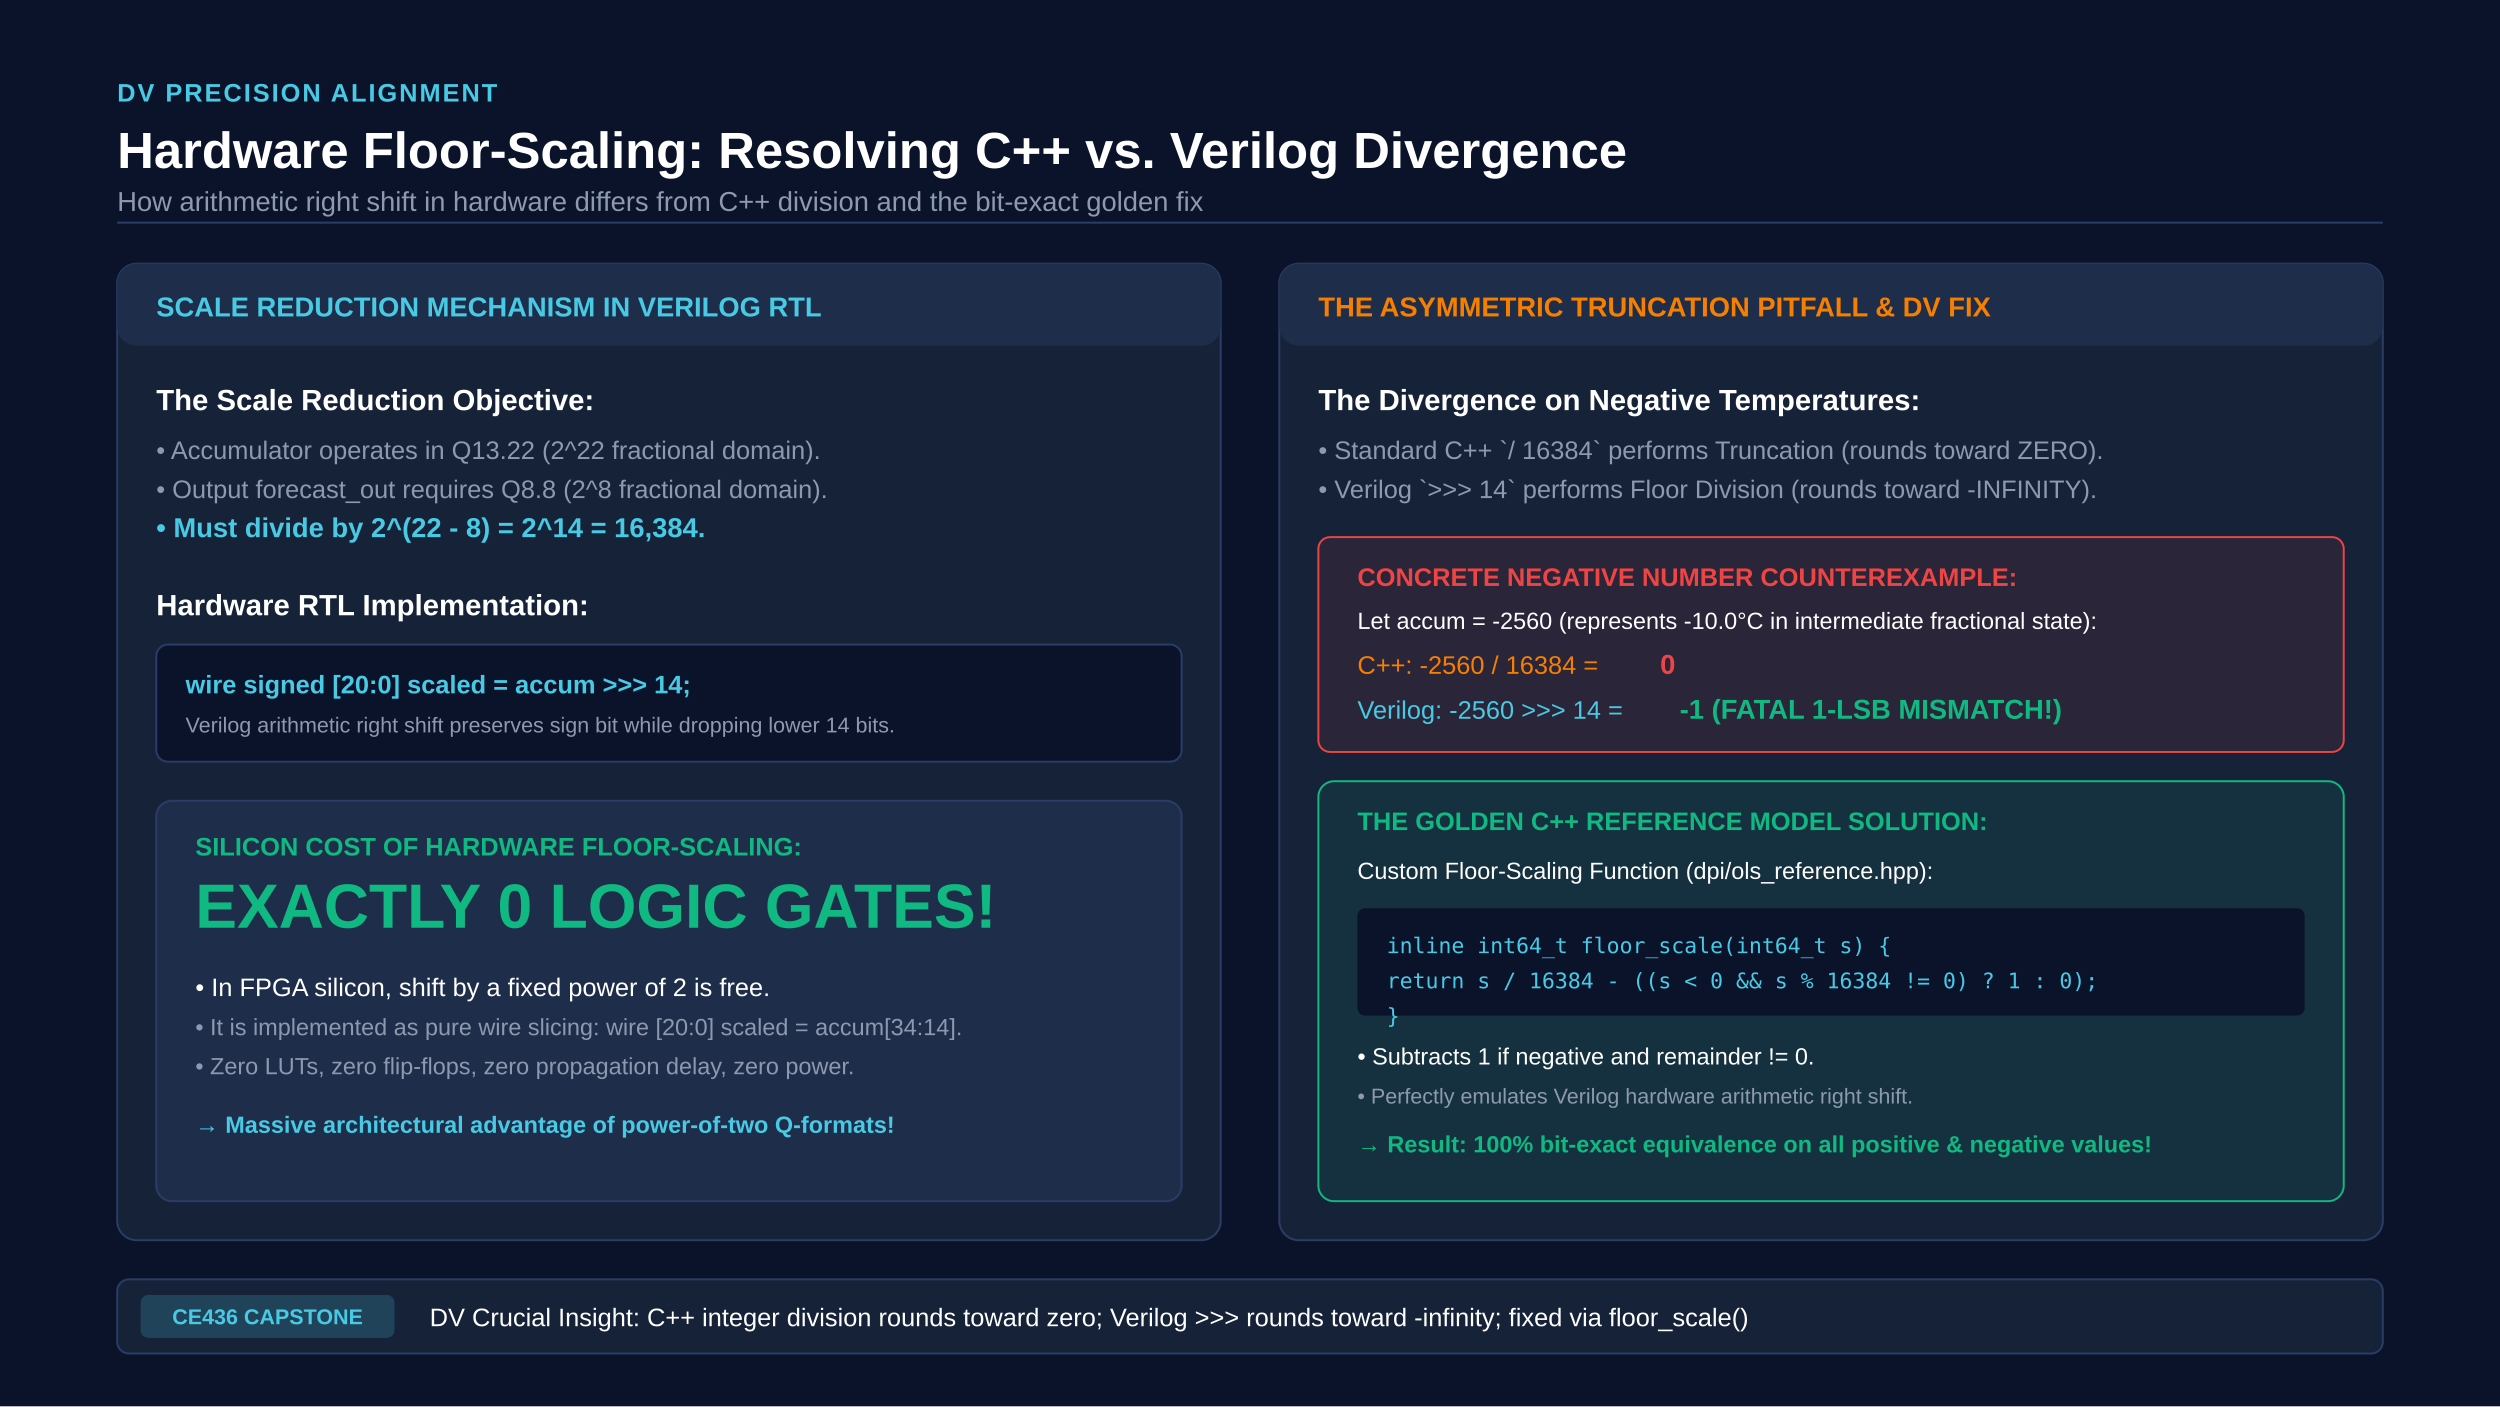
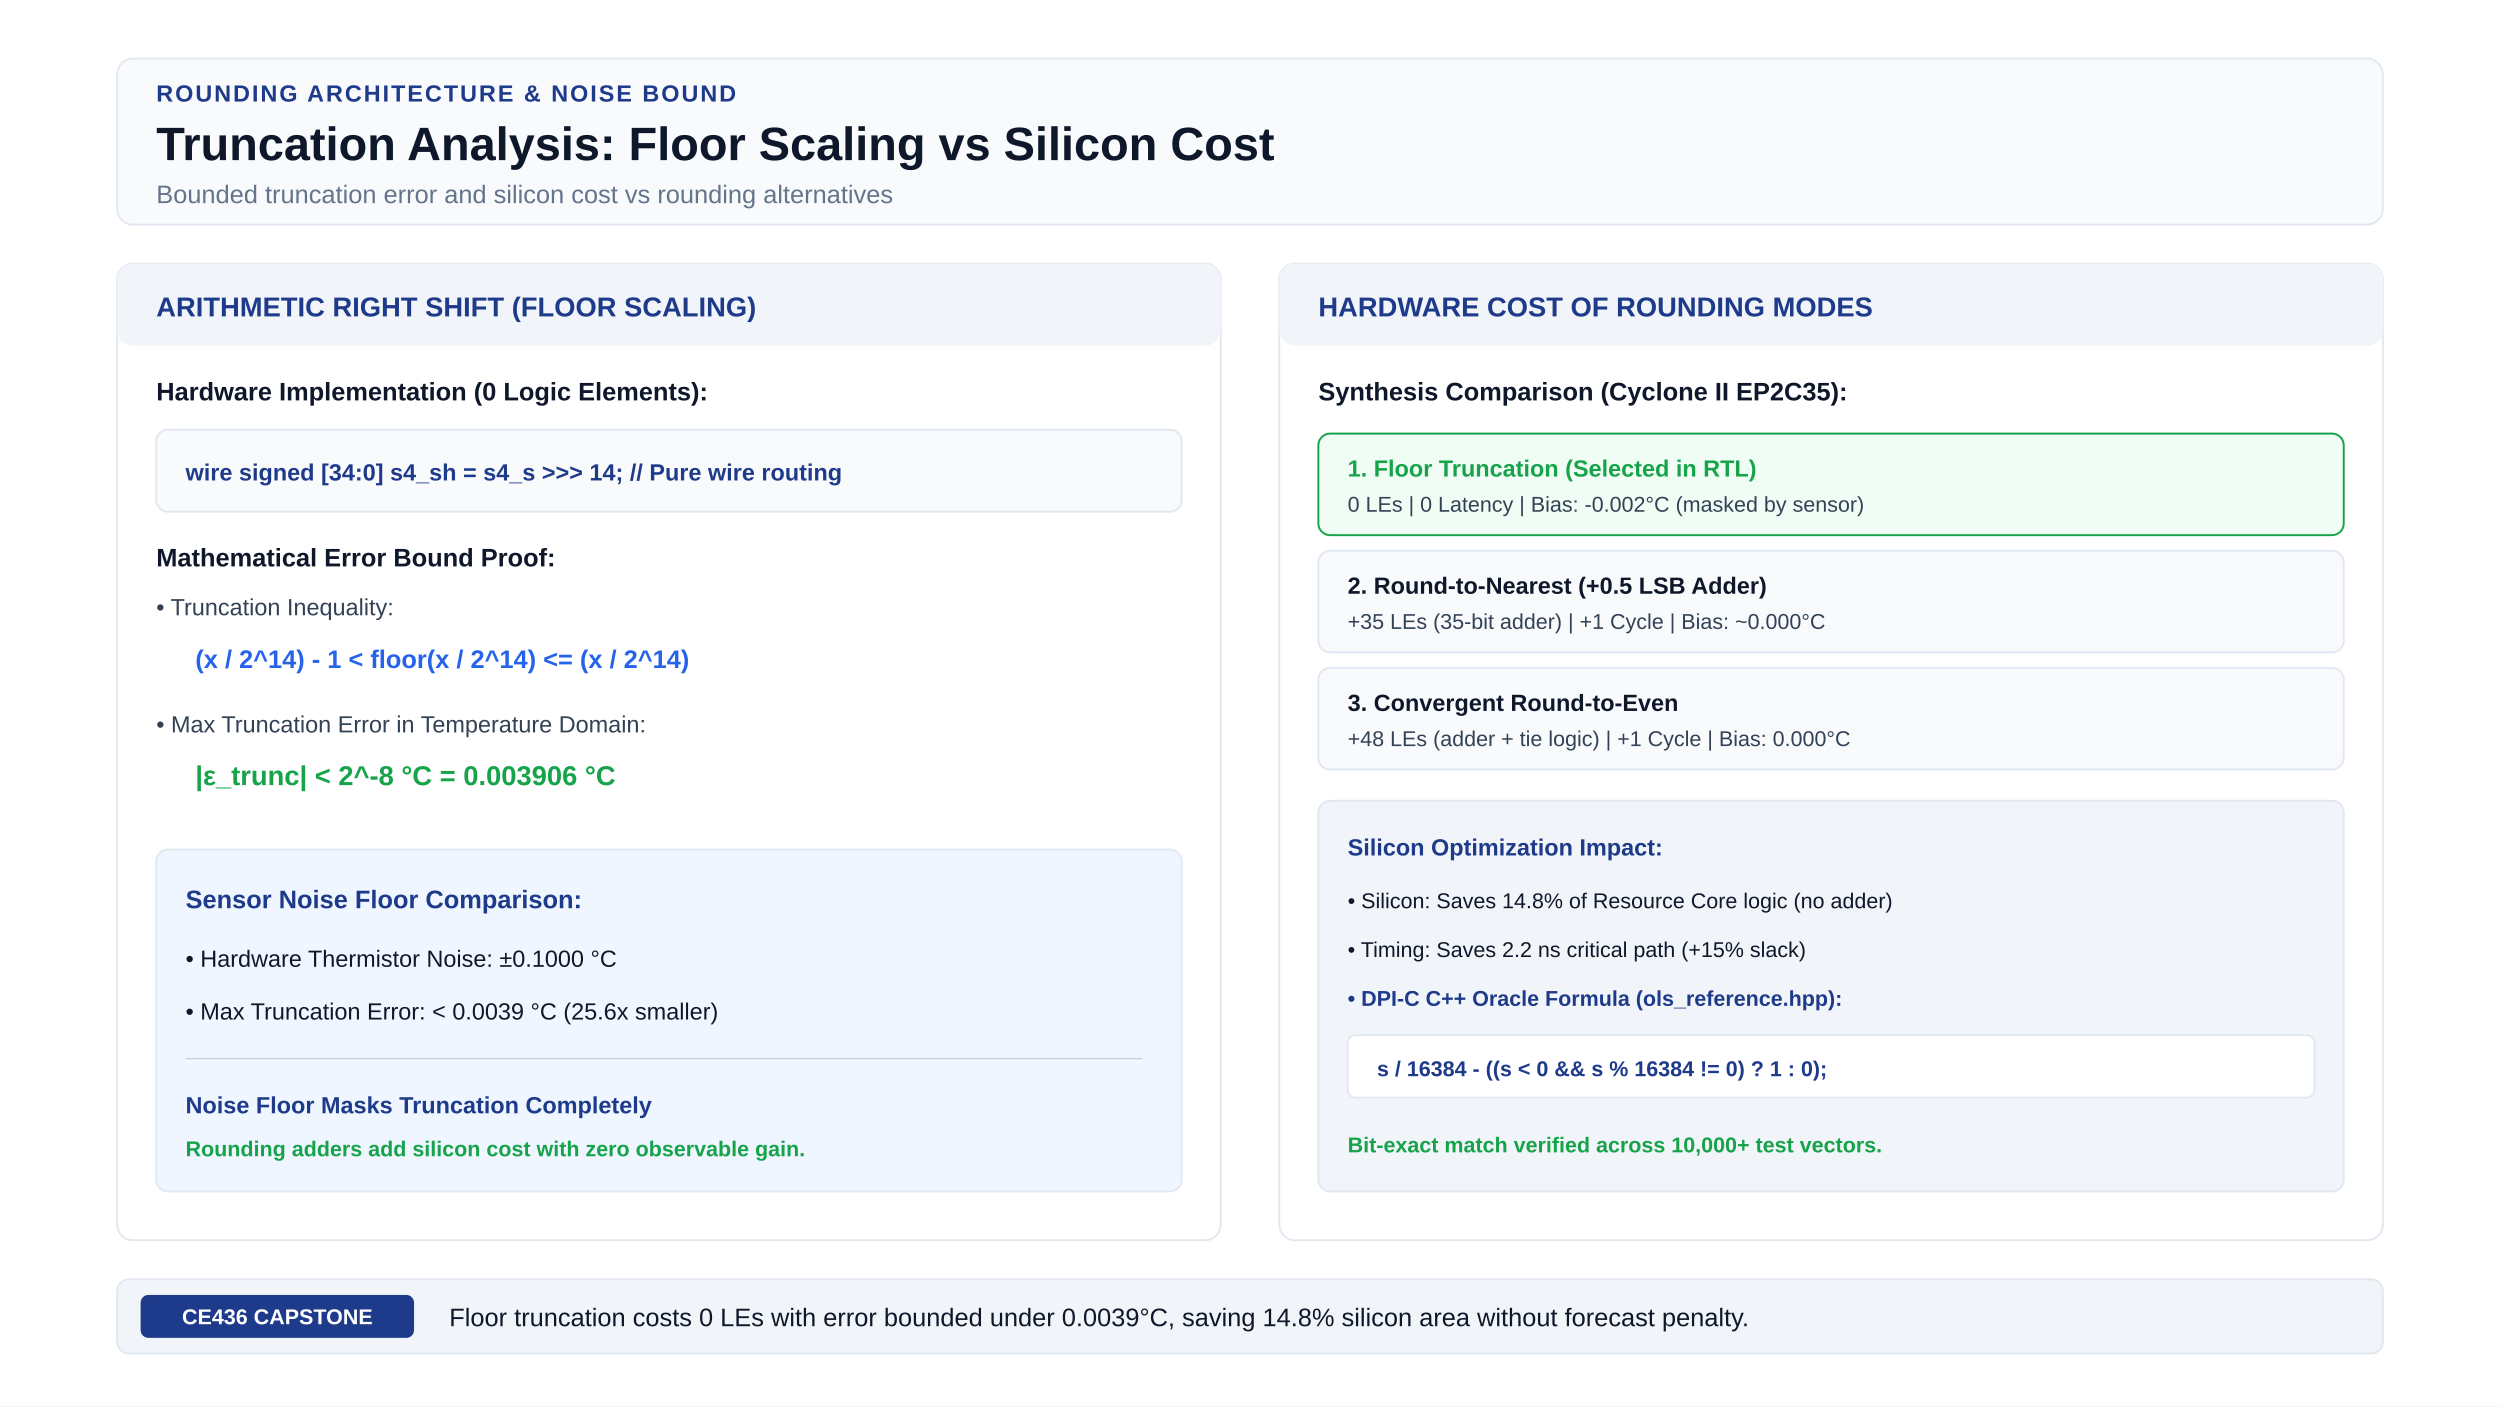
<svg xmlns="http://www.w3.org/2000/svg" width="1280" height="720" viewBox="0 0 1280 720" data-pptx-page-role="content" lang="en" font-family="Arial, Segoe UI, sans-serif">
-   <rect id="bg" data-pptx-role="background" x="0" y="0" width="1280" height="720" fill="#0B132B" />
+   <rect id="bg" data-pptx-role="background" x="0" y="0" width="1280" height="720" fill="#FFFFFF" />
  <g id="hdr_10" data-pptx-bounds="60 30 1160 85">
-     <text x="60" y="52" fill="#48CAE4" font-size="13" font-weight="bold" letter-spacing="1">DV PRECISION ALIGNMENT</text>
-     <text x="60" y="86" fill="#FFFFFF" font-size="26" font-weight="bold">Hardware Floor-Scaling: Resolving C++ vs. Verilog Divergence</text>
-     <text x="60" y="108" fill="#8D99AE" font-size="14">How arithmetic right shift in hardware differs from C++ division and the bit-exact golden fix</text>
-     <line x1="60" y1="114" x2="1220" y2="114" stroke="#2A3D66" stroke-width="1" />
+     <rect x="60" y="30" width="1160" height="85" fill="#F8FAFC" rx="8" stroke="#E2E8F0" stroke-width="1" />
+     <text x="80" y="52" fill="#1E3A8A" font-size="12" font-weight="bold" letter-spacing="1">ROUNDING ARCHITECTURE &amp; NOISE BOUND</text>
+     <text x="80" y="82" fill="#0F172A" font-size="24" font-weight="bold">Truncation Analysis: Floor Scaling vs Silicon Cost</text>
+     <text x="80" y="104" fill="#64748B" font-size="13">Bounded truncation error and silicon cost vs rounding alternatives</text>
  </g>
-   <g id="card_scale_reduction" data-pptx-bounds="60 135 565 500">
-     <rect x="60" y="135" width="565" height="500" rx="10" fill="#162238" stroke="#2A3D66" stroke-width="1" />
-     <rect x="60" y="135" width="565" height="42" rx="10" fill="#1E2D4A" />
-     <text x="80" y="162" fill="#48CAE4" font-size="14" font-weight="bold">SCALE REDUCTION MECHANISM IN VERILOG RTL</text>
-     <text x="80" y="210" fill="#FFFFFF" font-size="15" font-weight="bold">The Scale Reduction Objective:</text>
-     <text x="80" y="235" fill="#8D99AE" font-size="13">• Accumulator operates in Q13.22 (2^22 fractional domain).</text>
-     <text x="80" y="255" fill="#8D99AE" font-size="13">• Output forecast_out requires Q8.8 (2^8 fractional domain).</text>
-     <text x="80" y="275" fill="#48CAE4" font-size="14" font-weight="bold">• Must divide by 2^(22 - 8) = 2^14 = 16,384.</text>
-     <text x="80" y="315" fill="#FFFFFF" font-size="15" font-weight="bold">Hardware RTL Implementation:</text>
-     <rect x="80" y="330" width="525" height="60" rx="6" fill="#0B132B" stroke="#2A3D66" stroke-width="1" />
-     <text x="95" y="355" fill="#48CAE4" font-size="13" font-weight="bold">wire signed [20:0] scaled = accum &gt;&gt;&gt; 14;</text>
-     <text x="95" y="375" fill="#8D99AE" font-size="11">Verilog arithmetic right shift preserves sign bit while dropping lower 14 bits.</text>
-     <rect x="80" y="410" width="525" height="205" rx="8" fill="#1E2D4A" stroke="#2A3D66" stroke-width="1" />
-     <text x="100" y="438" fill="#10B981" font-size="13" font-weight="bold">SILICON COST OF HARDWARE FLOOR-SCALING:</text>
-     <text x="100" y="475" fill="#10B981" font-size="32" font-weight="bold">EXACTLY 0 LOGIC GATES!</text>
-     <text x="100" y="510" fill="#FFFFFF" font-size="13">• In FPGA silicon, shift by a fixed power of 2 is free.</text>
-     <text x="100" y="530" fill="#8D99AE" font-size="12">• It is implemented as pure wire slicing: wire [20:0] scaled = accum[34:14].</text>
-     <text x="100" y="550" fill="#8D99AE" font-size="12">• Zero LUTs, zero flip-flops, zero propagation delay, zero power.</text>
-     <text x="100" y="580" fill="#48CAE4" font-size="12" font-weight="bold">→ Massive architectural advantage of power-of-two Q-formats!</text>
+   <g id="box_trunc_proof" data-pptx-bounds="60 135 565 500">
+     <rect x="60" y="135" width="565" height="500" rx="8" fill="#FFFFFF" stroke="#E2E8F0" stroke-width="1" />
+     <rect x="60" y="135" width="565" height="42" rx="8" fill="#F1F5F9" />
+     <text x="80" y="162" fill="#1E3A8A" font-size="14" font-weight="bold">ARITHMETIC RIGHT SHIFT (FLOOR SCALING)</text>
+     <text x="80" y="205" fill="#0F172A" font-size="13" font-weight="bold">Hardware Implementation (0 Logic Elements):</text>
+     <rect x="80" y="220" width="525" height="42" rx="6" fill="#F8FAFC" stroke="#E2E8F0" stroke-width="1" />
+     <text x="95" y="246" fill="#1E3A8A" font-size="12" font-weight="bold">wire signed [34:0] s4_sh = s4_s &gt;&gt;&gt; 14;  // Pure wire routing</text>
+     <text x="80" y="290" fill="#0F172A" font-size="13" font-weight="bold">Mathematical Error Bound Proof:</text>
+     <text x="80" y="315" fill="#334155" font-size="12">• Truncation Inequality:</text>
+     <text x="100" y="342" fill="#2563EB" font-size="13" font-weight="bold">(x / 2^14) - 1  &lt;  floor(x / 2^14)  &lt;=  (x / 2^14)</text>
+     <text x="80" y="375" fill="#334155" font-size="12">• Max Truncation Error in Temperature Domain:</text>
+     <text x="100" y="402" fill="#16A34A" font-size="14" font-weight="bold">|ε_trunc| &lt; 2^-8 °C = 0.003906 °C</text>
+     <rect x="80" y="435" width="525" height="175" rx="6" fill="#EFF6FF" stroke="#E2E8F0" stroke-width="1" />
+     <text x="95" y="465" fill="#1E3A8A" font-size="13" font-weight="bold">Sensor Noise Floor Comparison:</text>
+     <text x="95" y="495" fill="#0F172A" font-size="12">• Hardware Thermistor Noise:  ±0.1000 °C</text>
+     <text x="95" y="522" fill="#0F172A" font-size="12">• Max Truncation Error:  &lt; 0.0039 °C (25.6x smaller)</text>
+     <line x1="95" y1="542" x2="585" y2="542" stroke="#CBD5E1" stroke-width="0.8" />
+     <text x="95" y="570" fill="#1E3A8A" font-size="12" font-weight="bold">Noise Floor Masks Truncation Completely</text>
+     <text x="95" y="592" fill="#16A34A" font-size="11" font-weight="bold">Rounding adders add silicon cost with zero observable gain.</text>
  </g>
-   <g id="card_cpp_trap" data-pptx-bounds="655 135 565 500">
-     <rect x="655" y="135" width="565" height="500" rx="10" fill="#162238" stroke="#2A3D66" stroke-width="1" />
-     <rect x="655" y="135" width="565" height="42" rx="10" fill="#1E2D4A" />
-     <text x="675" y="162" fill="#F77F00" font-size="14" font-weight="bold">THE ASYMMETRIC TRUNCATION PITFALL &amp; DV FIX</text>
-     <text x="675" y="210" fill="#FFFFFF" font-size="15" font-weight="bold">The Divergence on Negative Temperatures:</text>
-     <text x="675" y="235" fill="#8D99AE" font-size="13">• Standard C++ `/ 16384` performs Truncation (rounds toward ZERO).</text>
-     <text x="675" y="255" fill="#8D99AE" font-size="13">• Verilog `&gt;&gt;&gt; 14` performs Floor Division (rounds toward -INFINITY).</text>
-     <rect x="675" y="275" width="525" height="110" rx="6" fill="#EF4444" fill-opacity="0.1" stroke="#EF4444" stroke-width="1" />
-     <text x="695" y="300" fill="#EF4444" font-size="13" font-weight="bold">CONCRETE NEGATIVE NUMBER COUNTEREXAMPLE:</text>
-     <text x="695" y="322" fill="#FFFFFF" font-size="12">Let accum = -2560 (represents -10.0°C in intermediate fractional state):</text>
-     <text x="695" y="345" fill="#F77F00" font-size="13">C++: -2560 / 16384 = </text>
-     <text x="850" y="345" fill="#EF4444" font-size="14" font-weight="bold">0</text>
-     <text x="695" y="368" fill="#48CAE4" font-size="13">Verilog: -2560 &gt;&gt;&gt; 14 = </text>
-     <text x="860" y="368" fill="#10B981" font-size="14" font-weight="bold">-1  (FATAL 1-LSB MISMATCH!)</text>
-     <rect x="675" y="400" width="525" height="215" rx="8" fill="#10B981" fill-opacity="0.1" stroke="#10B981" stroke-width="1" />
-     <text x="695" y="425" fill="#10B981" font-size="13" font-weight="bold">THE GOLDEN C++ REFERENCE MODEL SOLUTION:</text>
-     <text x="695" y="450" fill="#FFFFFF" font-size="12">Custom Floor-Scaling Function (dpi/ols_reference.hpp):</text>
-     <rect x="695" y="465" width="485" height="55" rx="4" fill="#0B132B" />
-     <text x="710" y="488" fill="#48CAE4" font-size="11" font-family="Consolas, monospace">inline int64_t floor_scale(int64_t s) {</text>
-     <text x="710" y="506" fill="#48CAE4" font-size="11" font-family="Consolas, monospace">    return s / 16384 - ((s &lt; 0 &amp;&amp; s % 16384 != 0) ? 1 : 0);</text>
-     <text x="710" y="524" fill="#48CAE4" font-size="11" font-family="Consolas, monospace">}</text>
-     <text x="695" y="545" fill="#FFFFFF" font-size="12">• Subtracts 1 if negative and remainder != 0.</text>
-     <text x="695" y="565" fill="#8D99AE" font-size="11">• Perfectly emulates Verilog hardware arithmetic right shift.</text>
-     <text x="695" y="590" fill="#10B981" font-size="12" font-weight="bold">→ Result: 100% bit-exact equivalence on all positive &amp; negative values!</text>
+   <g id="box_rounding_tradeoff" data-pptx-bounds="655 135 565 500">
+     <rect x="655" y="135" width="565" height="500" rx="8" fill="#FFFFFF" stroke="#E2E8F0" stroke-width="1" />
+     <rect x="655" y="135" width="565" height="42" rx="8" fill="#F1F5F9" />
+     <text x="675" y="162" fill="#1E3A8A" font-size="14" font-weight="bold">HARDWARE COST OF ROUNDING MODES</text>
+     <text x="675" y="205" fill="#0F172A" font-size="13" font-weight="bold">Synthesis Comparison (Cyclone II EP2C35):</text>
+     <rect x="675" y="222" width="525" height="52" rx="6" fill="#F0FDF4" stroke="#16A34A" stroke-width="1" />
+     <text x="690" y="244" fill="#16A34A" font-size="12" font-weight="bold">1. Floor Truncation (Selected in RTL)</text>
+     <text x="690" y="262" fill="#334155" font-size="11">0 LEs | 0 Latency | Bias: -0.002°C (masked by sensor)</text>
+     <rect x="675" y="282" width="525" height="52" rx="6" fill="#F8FAFC" stroke="#E2E8F0" stroke-width="1" />
+     <text x="690" y="304" fill="#0F172A" font-size="12" font-weight="bold">2. Round-to-Nearest (+0.5 LSB Adder)</text>
+     <text x="690" y="322" fill="#334155" font-size="11">+35 LEs (35-bit adder) | +1 Cycle | Bias: ~0.000°C</text>
+     <rect x="675" y="342" width="525" height="52" rx="6" fill="#F8FAFC" stroke="#E2E8F0" stroke-width="1" />
+     <text x="690" y="364" fill="#0F172A" font-size="12" font-weight="bold">3. Convergent Round-to-Even</text>
+     <text x="690" y="382" fill="#334155" font-size="11">+48 LEs (adder + tie logic) | +1 Cycle | Bias: 0.000°C</text>
+     <rect x="675" y="410" width="525" height="200" rx="6" fill="#F1F5F9" stroke="#E2E8F0" stroke-width="1" />
+     <text x="690" y="438" fill="#1E3A8A" font-size="12" font-weight="bold">Silicon Optimization Impact:</text>
+     <text x="690" y="465" fill="#0F172A" font-size="11">• Silicon: Saves 14.8% of Resource Core logic (no adder)</text>
+     <text x="690" y="490" fill="#0F172A" font-size="11">• Timing: Saves 2.2 ns critical path (+15% slack)</text>
+     <text x="690" y="515" fill="#1E3A8A" font-size="11" font-weight="bold">• DPI-C C++ Oracle Formula (ols_reference.hpp):</text>
+     <rect x="690" y="530" width="495" height="32" rx="4" fill="#FFFFFF" stroke="#E2E8F0" stroke-width="1" />
+     <text x="705" y="551" fill="#1E3A8A" font-size="11" font-weight="bold">s / 16384 - ((s &lt; 0 &amp;&amp; s % 16384 != 0) ? 1 : 0);</text>
+     <text x="690" y="590" fill="#16A34A" font-size="11" font-weight="bold">Bit-exact match verified across 10,000+ test vectors.</text>
  </g>
  <g id="ftr_10" data-pptx-bounds="60 655 1160 40">
-     <rect x="60" y="655" width="1160" height="38" rx="6" fill="#162238" stroke="#2A3D66" stroke-width="1" />
-     <rect x="72" y="663" width="130" height="22" rx="4" fill="#48CAE4" fill-opacity="0.2" />
-     <text x="137" y="678" fill="#48CAE4" font-size="11" font-weight="bold" text-anchor="middle">CE436 CAPSTONE</text>
-     <text x="220" y="679" fill="#FFFFFF" font-size="13">DV Crucial Insight: C++ integer division rounds toward zero; Verilog &gt;&gt;&gt; rounds toward -infinity; fixed via floor_scale()</text>
+     <rect x="60" y="655" width="1160" height="38" rx="6" fill="#F1F5F9" stroke="#E2E8F0" stroke-width="1" />
+     <rect x="72" y="663" width="140" height="22" rx="4" fill="#1E3A8A" />
+     <text x="142" y="678" fill="#FFFFFF" font-size="11" font-weight="bold" text-anchor="middle">CE436 CAPSTONE</text>
+     <text x="230" y="679" fill="#0F172A" font-size="13" font-weight="500">Floor truncation costs 0 LEs with error bounded under 0.0039°C, saving 14.8% silicon area without forecast penalty.</text>
  </g>
</svg>
